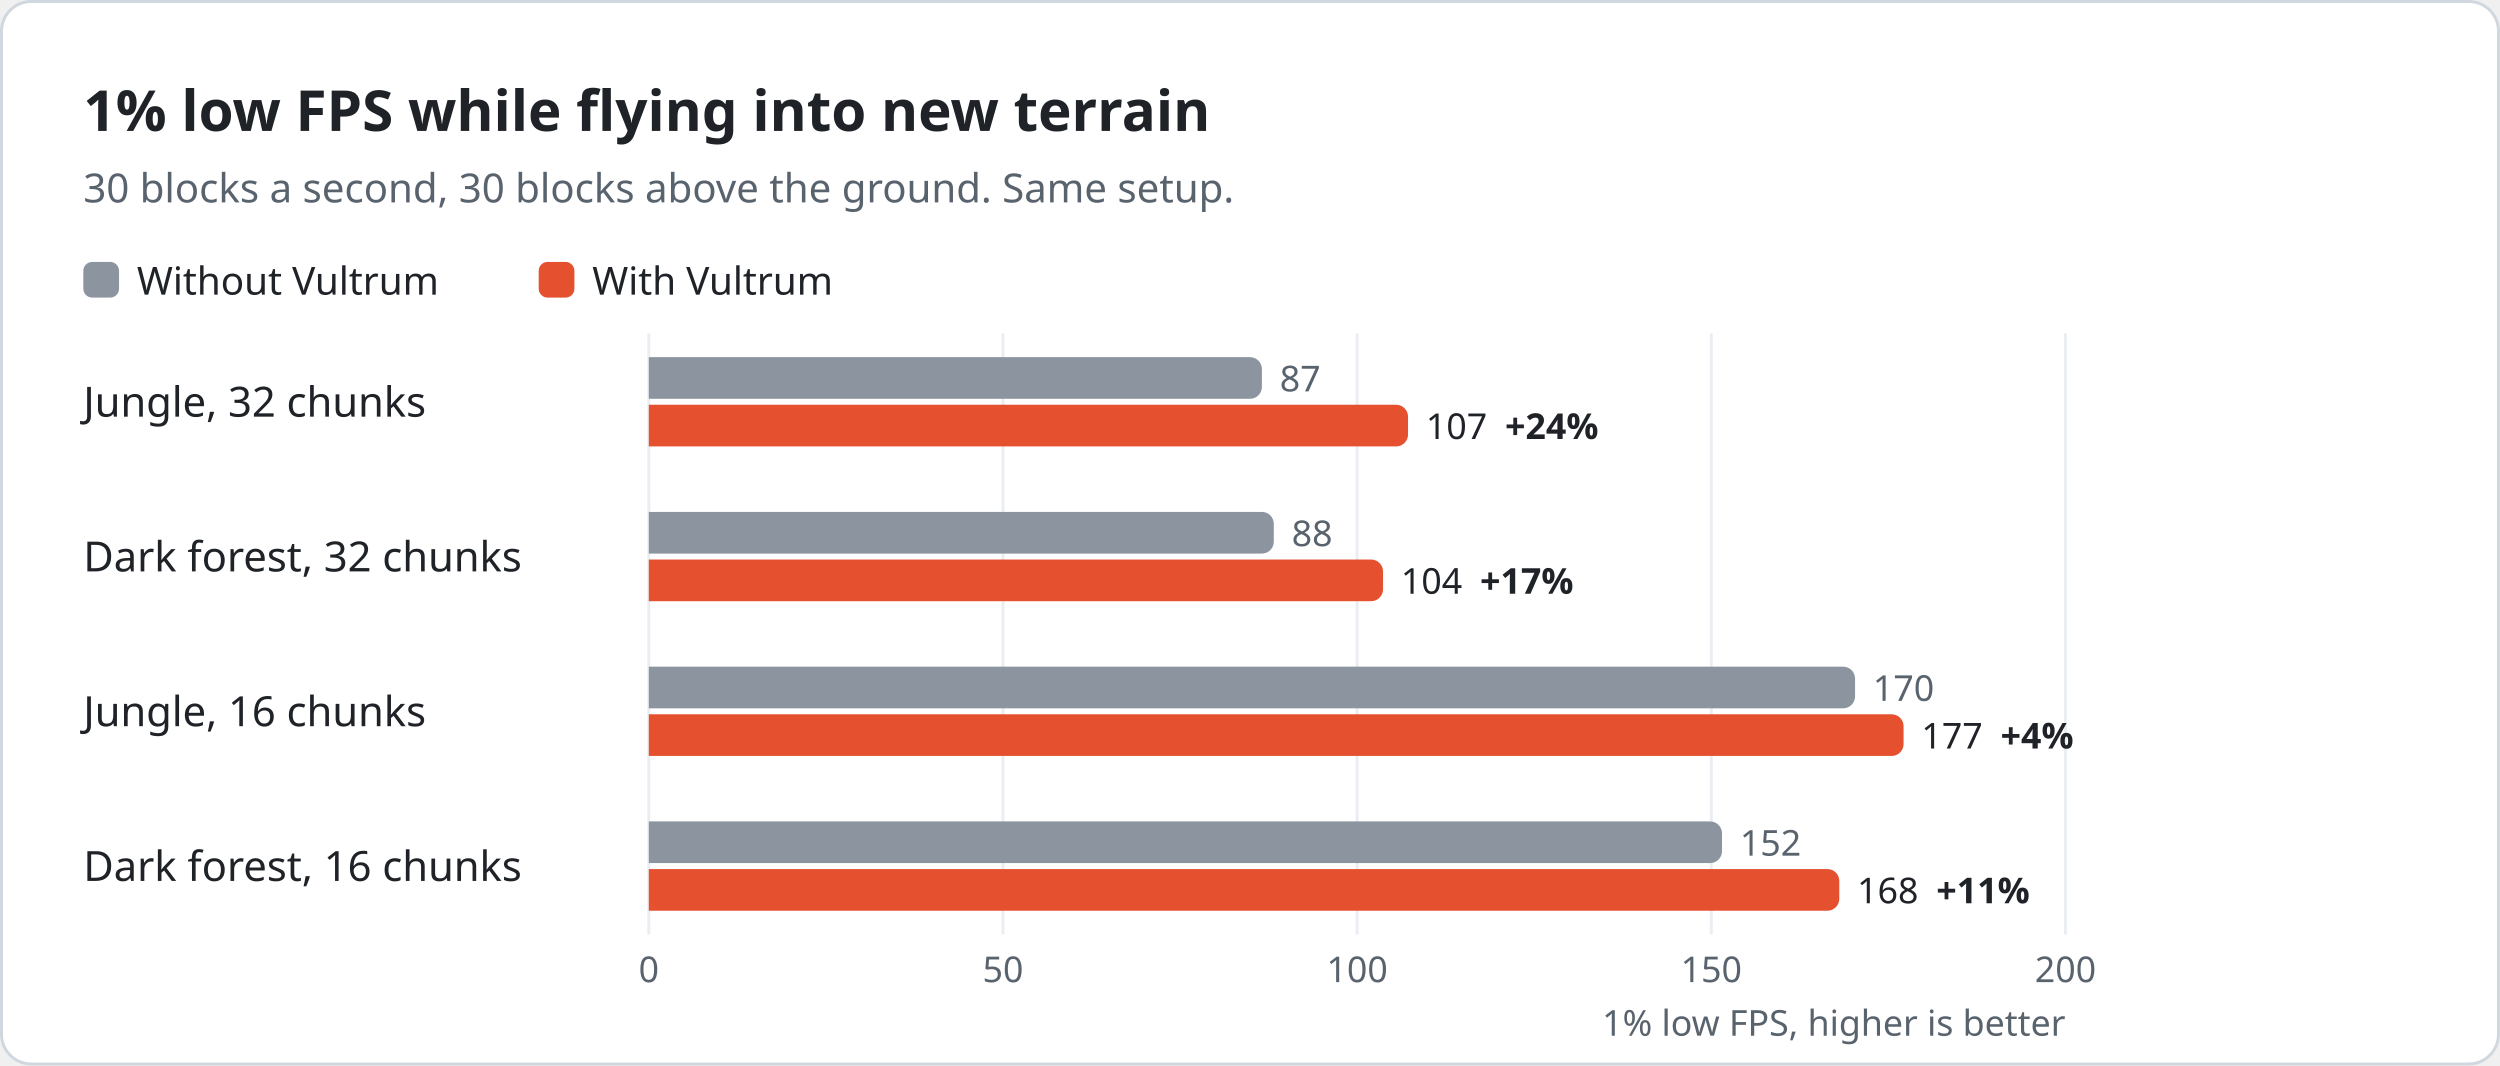
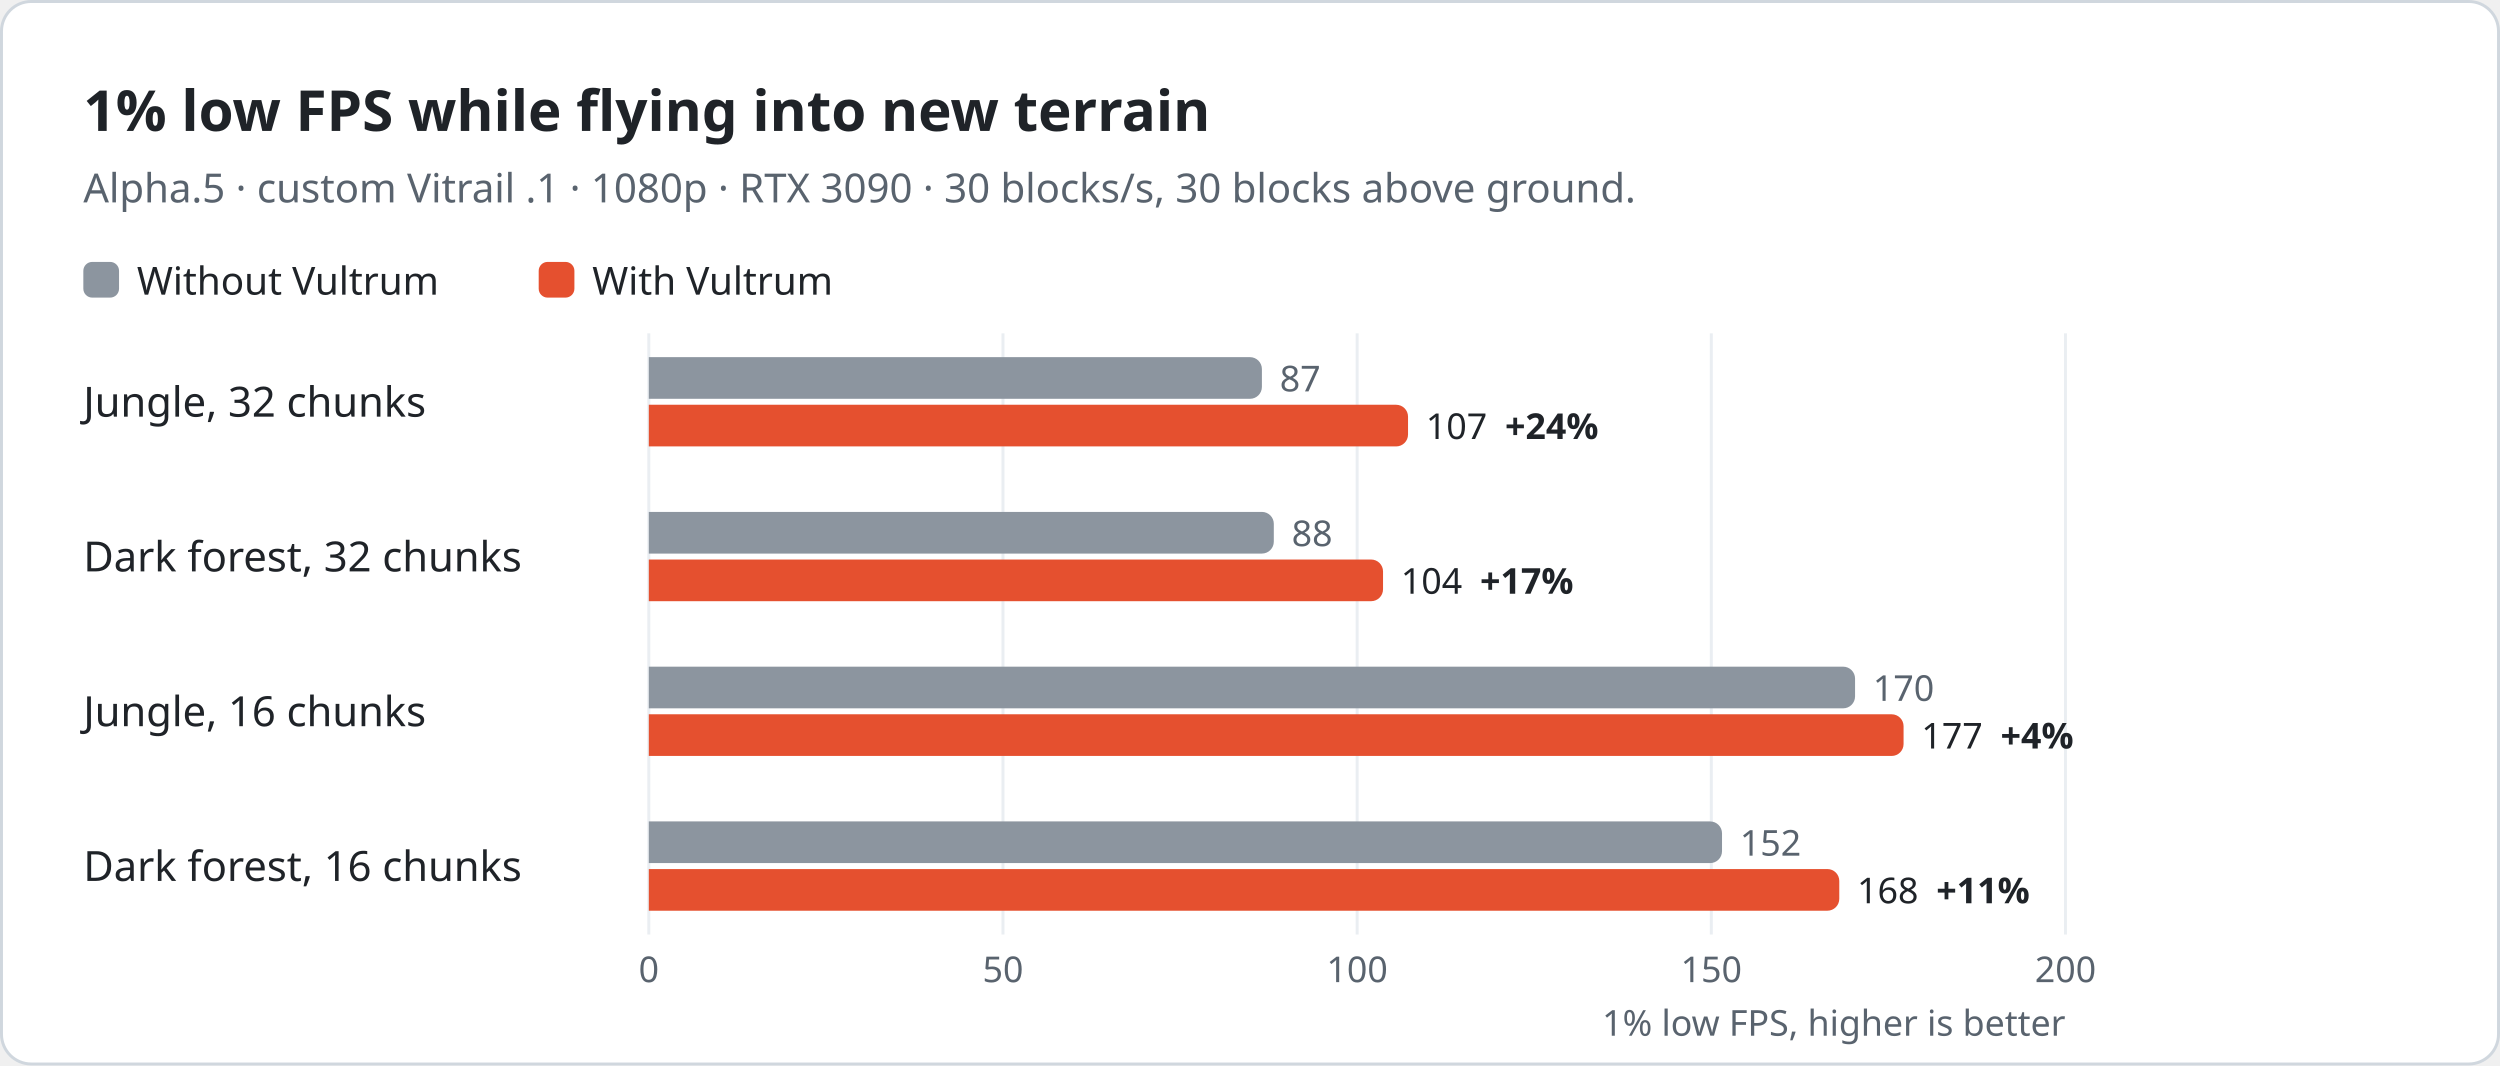
<svg xmlns="http://www.w3.org/2000/svg" width="840" height="358" viewBox="0 0 840 358" font-family="-apple-system, BlinkMacSystemFont, 'Segoe UI', 'Noto Sans', Helvetica, Arial, sans-serif">
  <rect x="0.5" y="0.5" width="839" height="357" rx="10" fill="#ffffff" stroke="#d0d7de" />
  <text x="28" y="44" font-size="19" font-weight="600" fill="#1f2328">1% low FPS while flying into new terrain</text>
-   <text x="28" y="68" font-size="13.5" fill="#59636e">30 blocks a second, 30 blocks above the ground. Same setup.</text>
+   <text x="28" y="68" font-size="13.5" fill="#59636e">Alpha.5 · custom Vitrail .1 · 1080p · RTX 3090 · 30 blocks/s, 30 blocks above ground.</text>
  <rect x="28" y="88" width="12" height="12" rx="3" fill="#8c959f" />
  <text x="46" y="99" font-size="13" fill="#1f2328">Without Vultrum</text>
  <rect x="181.0" y="88" width="12" height="12" rx="3" fill="#e5502f" />
  <text x="199.0" y="99" font-size="13" fill="#1f2328">With Vultrum</text>
  <line x1="218.0" y1="112" x2="218.0" y2="314" stroke="#eaeef2" stroke-width="1" />
  <text x="218.0" y="330" font-size="12" fill="#59636e" text-anchor="middle" style="font-variant-numeric: tabular-nums">0</text>
  <line x1="337.0" y1="112" x2="337.0" y2="314" stroke="#eaeef2" stroke-width="1" />
  <text x="337.0" y="330" font-size="12" fill="#59636e" text-anchor="middle" style="font-variant-numeric: tabular-nums">50</text>
  <line x1="456.0" y1="112" x2="456.0" y2="314" stroke="#eaeef2" stroke-width="1" />
  <text x="456.0" y="330" font-size="12" fill="#59636e" text-anchor="middle" style="font-variant-numeric: tabular-nums">100</text>
  <line x1="575.0" y1="112" x2="575.0" y2="314" stroke="#eaeef2" stroke-width="1" />
  <text x="575.0" y="330" font-size="12" fill="#59636e" text-anchor="middle" style="font-variant-numeric: tabular-nums">150</text>
  <line x1="694.0" y1="112" x2="694.0" y2="314" stroke="#eaeef2" stroke-width="1" />
  <text x="694.0" y="330" font-size="12" fill="#59636e" text-anchor="middle" style="font-variant-numeric: tabular-nums">200</text>
  <text x="694.0" y="348" font-size="12" fill="#59636e" text-anchor="end">1% low FPS, higher is better</text>
  <text x="28" y="140.0" font-size="14" fill="#1f2328">Jungle, 32 chunks</text>
  <path d="M218.0 120.0 H420.0 A4 4 0 0 1 424.0 124.0 V130.0 A4 4 0 0 1 420.0 134.0 H218.0 Z" fill="#8c959f" />
  <text x="430.0" y="131.5" font-size="12" fill="#59636e">87</text>
  <path d="M218.0 136.0 H469.1 A4 4 0 0 1 473.1 140.0 V146.0 A4 4 0 0 1 469.1 150.0 H218.0 Z" fill="#e5502f" />
  <text x="479.1" y="147.5" font-size="12" fill="#1f2328">107<tspan dx="6" font-weight="600">+24%</tspan>
  </text>
  <text x="28" y="192.0" font-size="14" fill="#1f2328">Dark forest, 32 chunks</text>
  <path d="M218.0 172.0 H424.0 A4 4 0 0 1 428.0 176.0 V182.0 A4 4 0 0 1 424.0 186.0 H218.0 Z" fill="#8c959f" />
  <text x="434.0" y="183.5" font-size="12" fill="#59636e">88</text>
  <path d="M218.0 188.0 H460.7 A4 4 0 0 1 464.7 192.0 V198.0 A4 4 0 0 1 460.7 202.0 H218.0 Z" fill="#e5502f" />
  <text x="470.7" y="199.5" font-size="12" fill="#1f2328">104<tspan dx="6" font-weight="600">+17%</tspan>
  </text>
  <text x="28" y="244.0" font-size="14" fill="#1f2328">Jungle, 16 chunks</text>
  <path d="M218.0 224.0 H619.3 A4 4 0 0 1 623.3 228.0 V234.0 A4 4 0 0 1 619.3 238.0 H218.0 Z" fill="#8c959f" />
  <text x="629.3" y="235.5" font-size="12" fill="#59636e">170</text>
  <path d="M218.0 240.0 H635.6 A4 4 0 0 1 639.6 244.0 V250.0 A4 4 0 0 1 635.6 254.0 H218.0 Z" fill="#e5502f" />
  <text x="645.6" y="251.5" font-size="12" fill="#1f2328">177<tspan dx="6" font-weight="600">+4%</tspan>
  </text>
  <text x="28" y="296.0" font-size="14" fill="#1f2328">Dark forest, 16 chunks</text>
  <path d="M218.0 276.0 H574.6 A4 4 0 0 1 578.6 280.0 V286.0 A4 4 0 0 1 574.6 290.0 H218.0 Z" fill="#8c959f" />
  <text x="584.6" y="287.5" font-size="12" fill="#59636e">152</text>
  <path d="M218.0 292.0 H614.0 A4 4 0 0 1 618.0 296.0 V302.0 A4 4 0 0 1 614.0 306.0 H218.0 Z" fill="#e5502f" />
  <text x="624.0" y="303.5" font-size="12" fill="#1f2328">168<tspan dx="6" font-weight="600">+11%</tspan>
  </text>
</svg>
